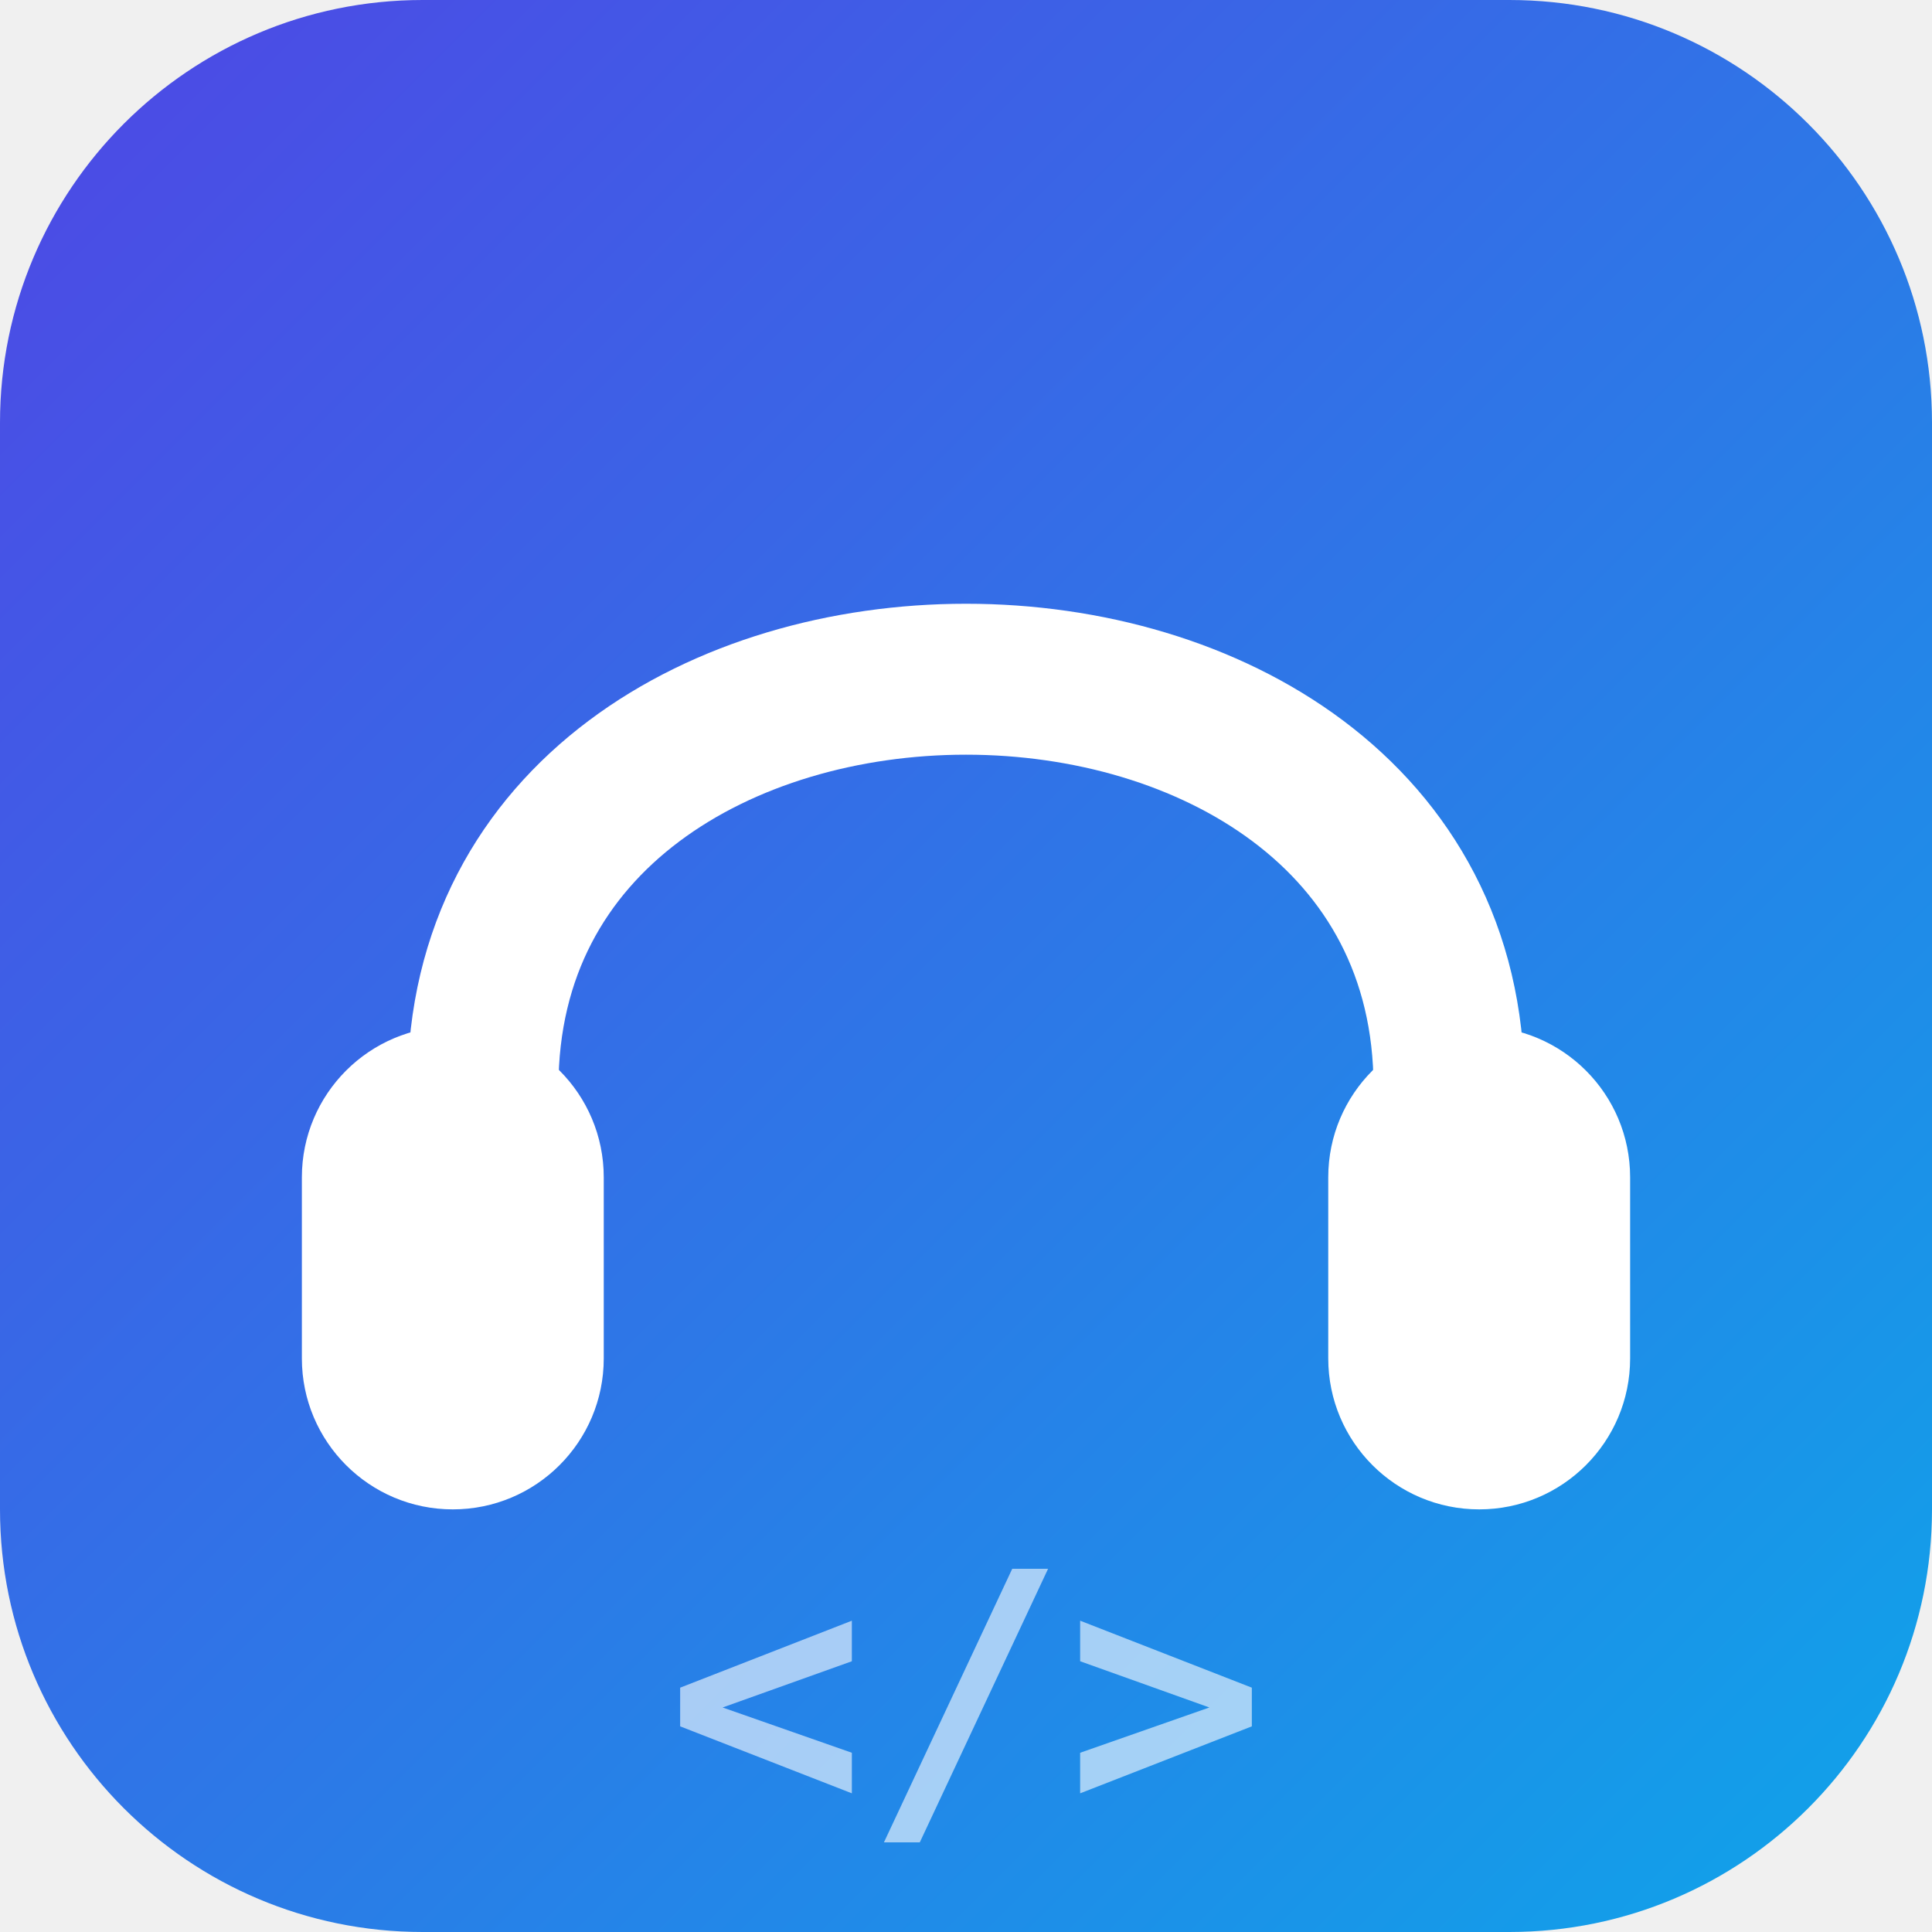
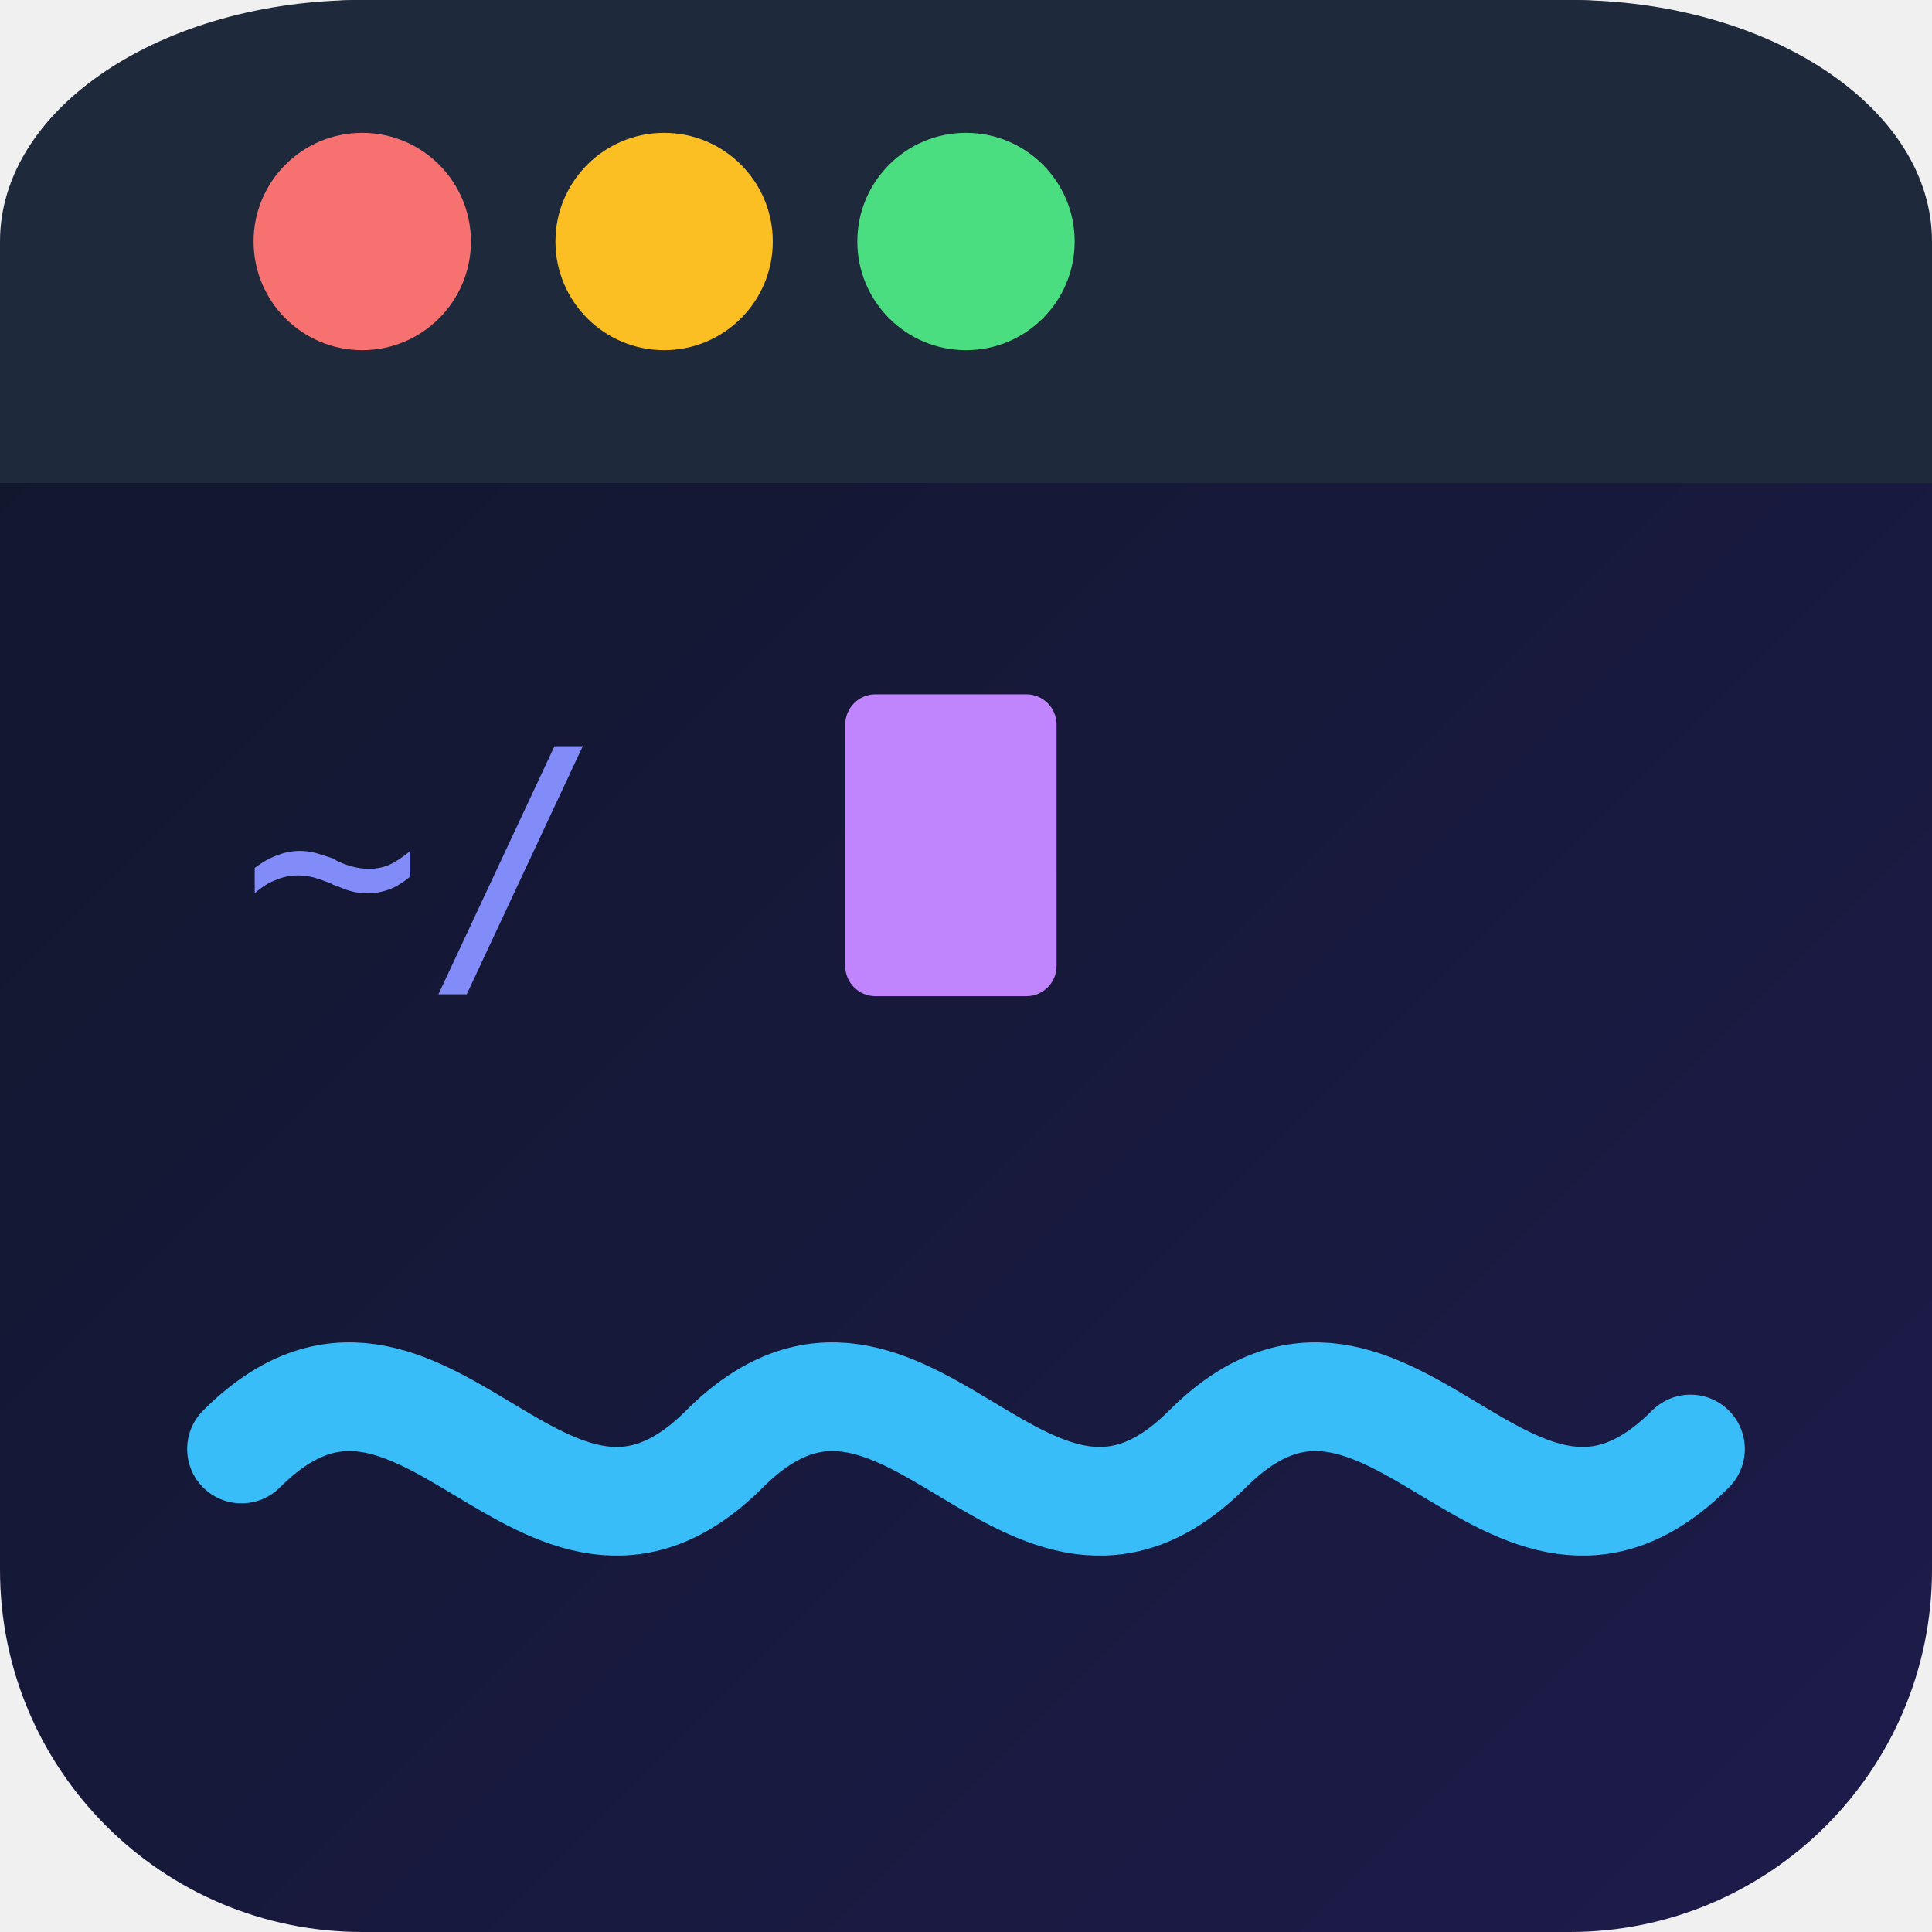
<svg xmlns="http://www.w3.org/2000/svg" viewBox="0 0 32 32">
  <defs>
    <linearGradient id="bg" x1="0" y1="0" x2="1" y2="1">
-       <stop offset="0%" stop-color="#4f46e5" />
-       <stop offset="100%" stop-color="#0ea5e9" />
+       <stop offset="0%" stop-color="#0f172a" />
+       <stop offset="100%" stop-color="#1e1b4b" />
    </linearGradient>
  </defs>
-   <rect width="32" height="32" rx="7" fill="url(#bg)" />
-   <path d="M8 18 C8 9 24 9 24 18" stroke="white" stroke-width="2.5" fill="none" stroke-linecap="round" />
-   <rect x="5" y="17" width="5" height="8" rx="2.5" fill="white" />
-   <rect x="22" y="17" width="5" height="8" rx="2.5" fill="white" />
-   <text x="16" y="30" font-family="monospace" font-size="5.5" font-weight="bold" text-anchor="middle" fill="rgba(255,255,255,0.6)">&lt;/&gt;</text>
+   <rect width="32" height="32" rx="6" fill="url(#bg)" />
+   <rect x="0" y="0" width="32" height="8" rx="6" fill="#1e293b" />
+   <rect x="0" y="4" width="32" height="4" fill="#1e293b" />
+   <circle cx="6" cy="4" r="1.8" fill="#f87171" />
+   <circle cx="11" cy="4" r="1.8" fill="#fbbf24" />
+   <circle cx="16" cy="4" r="1.8" fill="#4ade80" />
+   <text x="4" y="16" font-family="monospace" font-size="5" fill="#818cf8">~/</text>
+   <rect x="14" y="11.5" width="3.5" height="5" rx="0.5" fill="#c084fc" />
+   <path d="M4 24 C7 21 9 27 12 24 C15 21 17 27 20 24 C23 21 25 27 28 24" stroke="#38bdf8" stroke-width="1.8" fill="none" stroke-linecap="round" stroke-linejoin="round" />
</svg>
